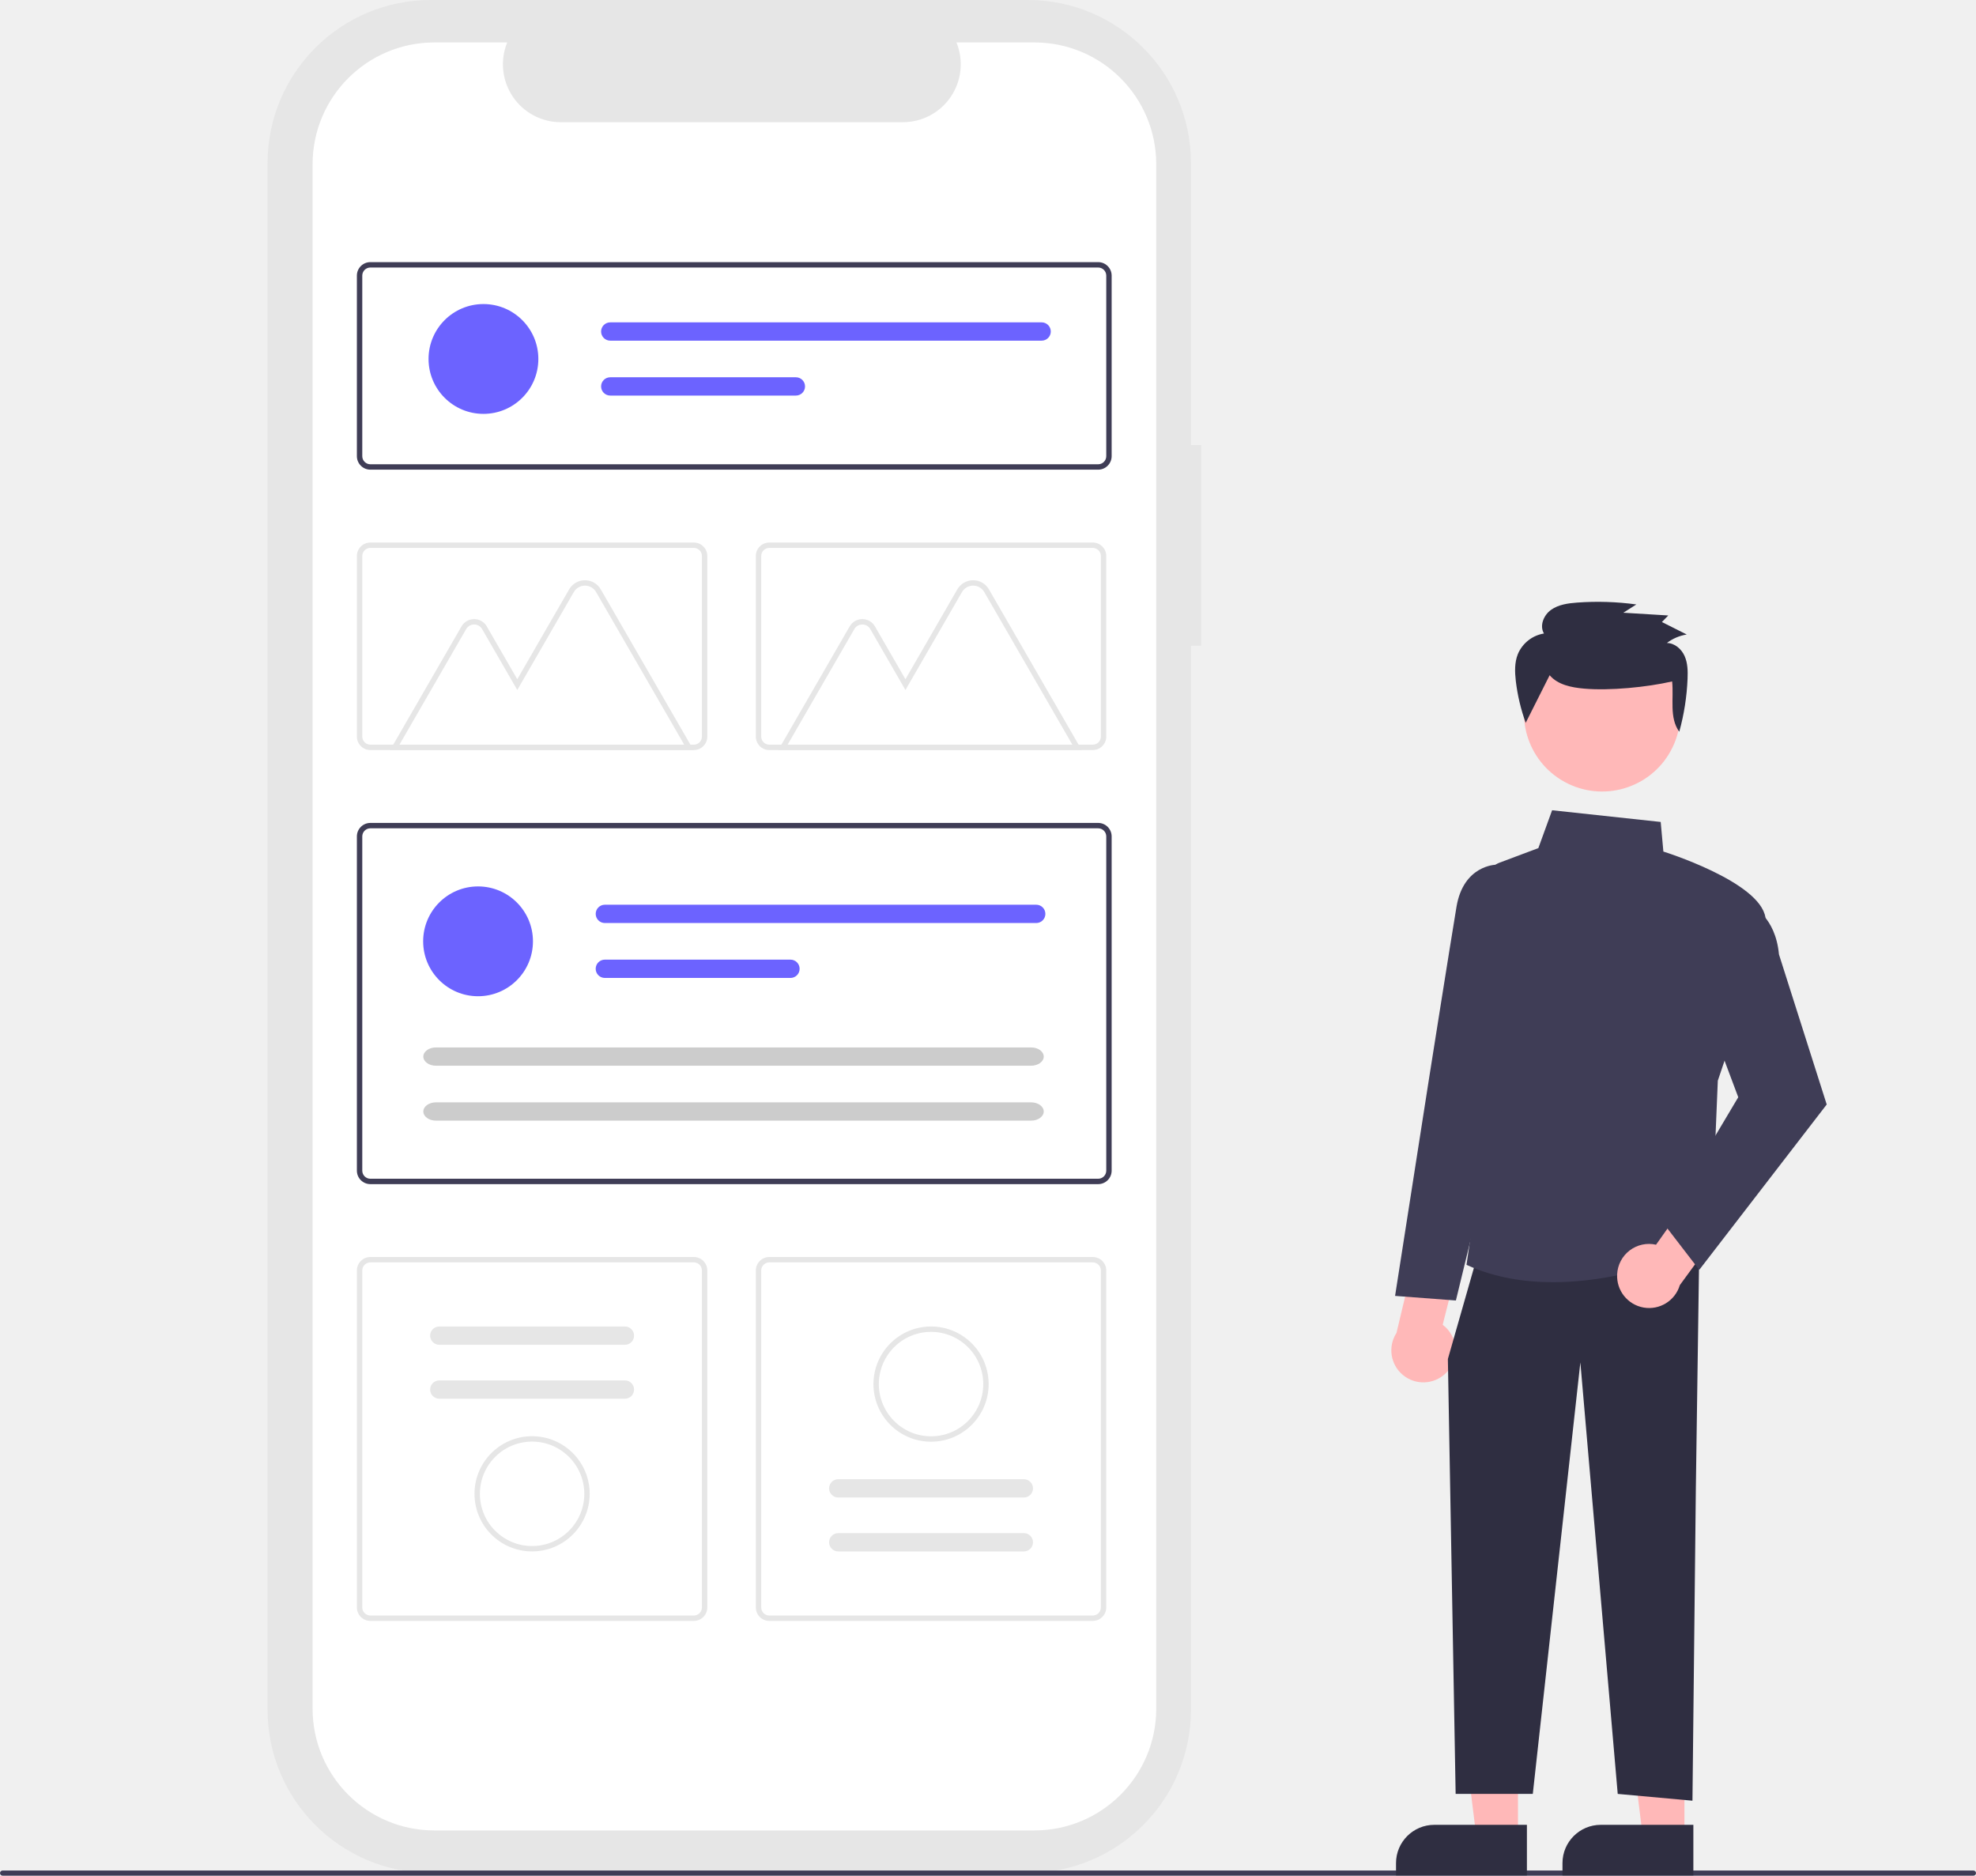
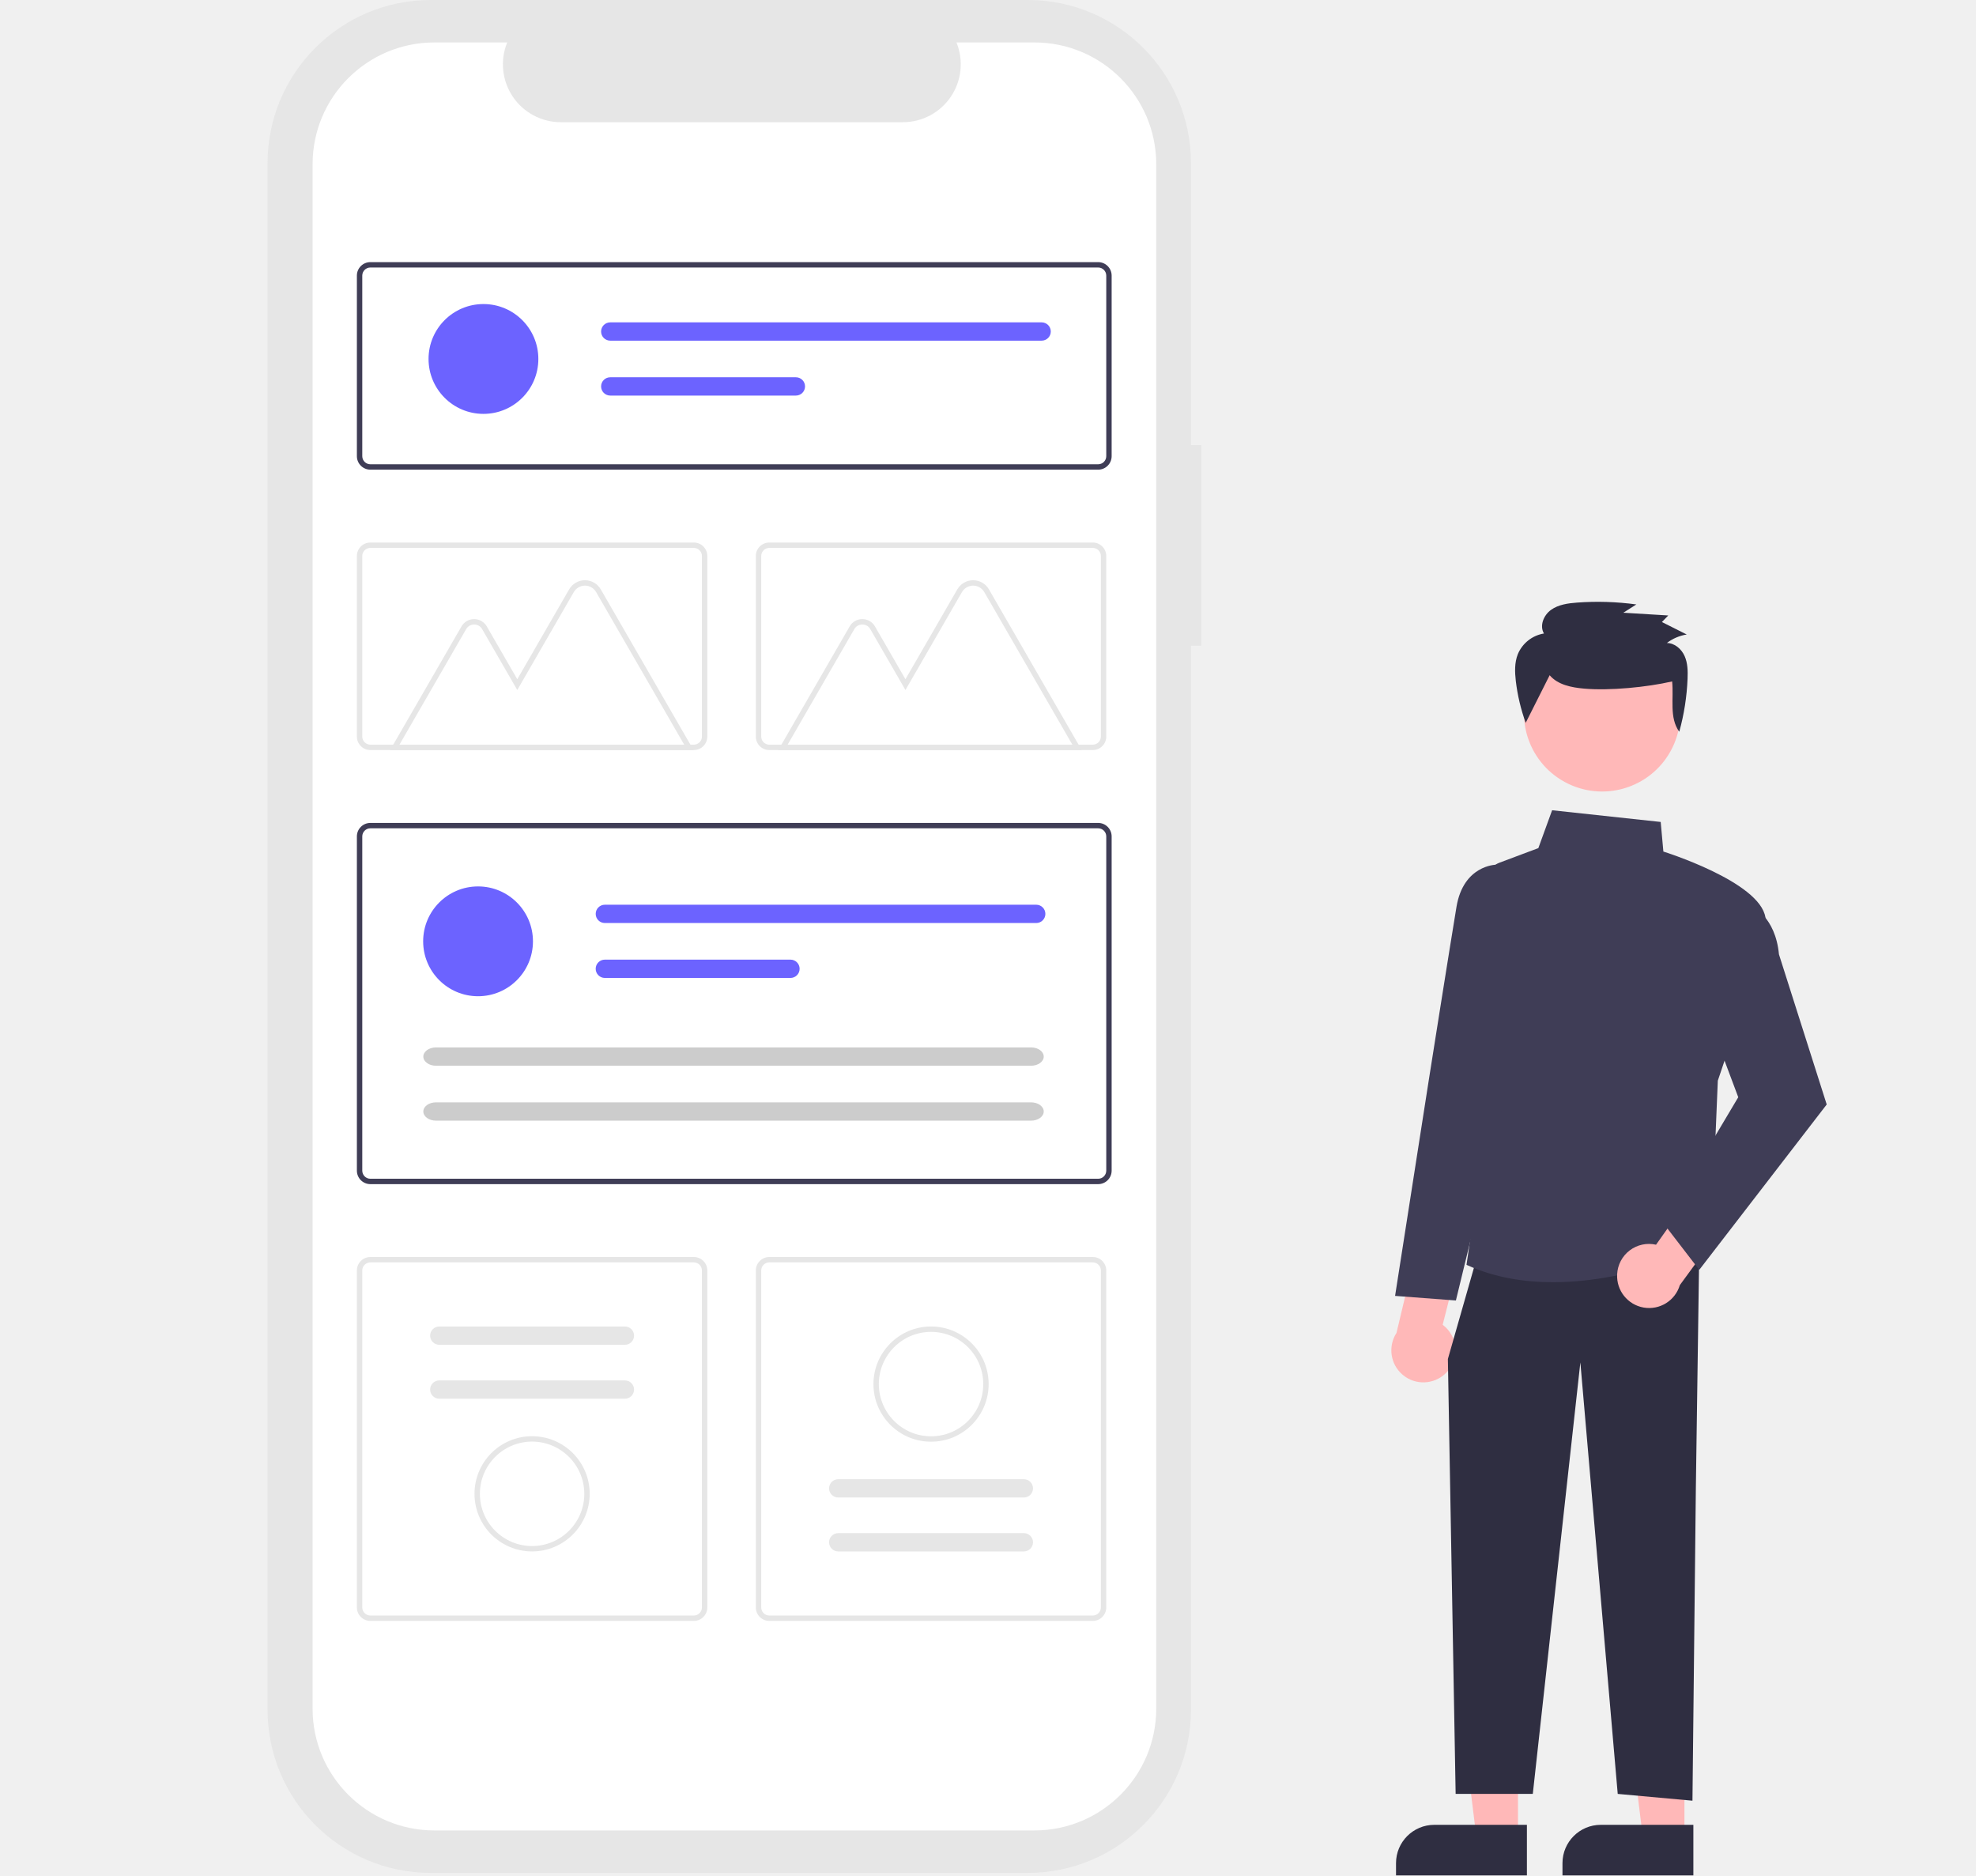
<svg xmlns="http://www.w3.org/2000/svg" id="a5b39606-6275-4e50-bae6-002d29ca6512" data-name="Layer 1" width="768" height="728.858" viewBox="0 0 768 728.858">
  <path d="M682.884,258.518h-3.999V148.973A63.402,63.402,0,0,0,615.483,85.571H383.397a63.402,63.402,0,0,0-63.402,63.402V749.947A63.402,63.402,0,0,0,383.396,813.349H615.483a63.402,63.402,0,0,0,63.402-63.402V336.494h3.999Z" transform="translate(-216 -85.571)" fill="#e6e6e6" />
  <path d="M618.041,102.066h-30.295a22.495,22.495,0,0,1-20.827,30.991H433.96A22.495,22.495,0,0,1,413.133,102.066H384.837a47.348,47.348,0,0,0-47.348,47.348V749.506A47.348,47.348,0,0,0,384.837,796.854h233.204a47.348,47.348,0,0,0,47.348-47.348h0V149.414a47.348,47.348,0,0,0-47.348-47.348Z" transform="translate(-216 -85.571)" fill="#fff" />
-   <path d="M983,814.429H217a1,1,0,0,1,0-2H983a1,1,0,0,1,0,2Z" transform="translate(-216 -85.571)" fill="#3f3d56" />
  <path d="M642.82,268.075H359.946a5.245,5.245,0,0,1-5.238-5.238V192.667a5.245,5.245,0,0,1,5.238-5.238H642.82a5.245,5.245,0,0,1,5.238,5.238v70.169A5.245,5.245,0,0,1,642.82,268.075ZM359.946,189.524a3.146,3.146,0,0,0-3.143,3.143v70.169a3.146,3.146,0,0,0,3.143,3.143H642.82a3.146,3.146,0,0,0,3.143-3.143V192.667a3.146,3.146,0,0,0-3.143-3.143Z" transform="translate(-216 -85.571)" fill="#3f3d56" />
  <path d="M642.82,545.71H359.946a5.245,5.245,0,0,1-5.238-5.238V410.585a5.245,5.245,0,0,1,5.238-5.238H642.82a5.245,5.245,0,0,1,5.238,5.238V540.471A5.245,5.245,0,0,1,642.82,545.71ZM359.946,407.442a3.146,3.146,0,0,0-3.143,3.143V540.471a3.146,3.146,0,0,0,3.143,3.143H642.82a3.146,3.146,0,0,0,3.143-3.143V410.585a3.146,3.146,0,0,0-3.143-3.143Z" transform="translate(-216 -85.571)" fill="#3f3d56" />
  <path d="M640.725,377.033h-125.722a5.245,5.245,0,0,1-5.238-5.238V301.626a5.245,5.245,0,0,1,5.238-5.238h125.722a5.245,5.245,0,0,1,5.238,5.238v70.169A5.245,5.245,0,0,1,640.725,377.033ZM515.003,298.483a3.146,3.146,0,0,0-3.143,3.143V371.795a3.146,3.146,0,0,0,3.143,3.143h125.722a3.146,3.146,0,0,0,3.143-3.143v-70.169a3.146,3.146,0,0,0-3.143-3.143Z" transform="translate(-216 -85.571)" fill="#e6e6e6" />
  <path d="M485.668,715.434h-125.722a5.245,5.245,0,0,1-5.238-5.238V579.261a5.245,5.245,0,0,1,5.238-5.238h125.722a5.245,5.245,0,0,1,5.238,5.238V710.196A5.245,5.245,0,0,1,485.668,715.434Zm-125.722-139.316a3.146,3.146,0,0,0-3.143,3.143V710.196a3.146,3.146,0,0,0,3.143,3.143h125.722a3.146,3.146,0,0,0,3.143-3.143V579.261a3.146,3.146,0,0,0-3.143-3.143Z" transform="translate(-216 -85.571)" fill="#e6e6e6" />
  <path d="M640.725,715.434h-125.722a5.245,5.245,0,0,1-5.238-5.238V579.261a5.245,5.245,0,0,1,5.238-5.238h125.722a5.245,5.245,0,0,1,5.238,5.238V710.196A5.245,5.245,0,0,1,640.725,715.434Zm-125.722-139.316a3.146,3.146,0,0,0-3.143,3.143V710.196a3.146,3.146,0,0,0,3.143,3.143h125.722a3.146,3.146,0,0,0,3.143-3.143V579.261a3.146,3.146,0,0,0-3.143-3.143Z" transform="translate(-216 -85.571)" fill="#e6e6e6" />
  <circle cx="185.804" cy="365.787" r="21.338" fill="#6c63ff" />
  <path d="M451.085,437.133a3.556,3.556,0,0,0,0,7.113H618.745a3.556,3.556,0,0,0,0-7.113Z" transform="translate(-216 -85.571)" fill="#6c63ff" />
  <path d="M451.085,458.471a3.556,3.556,0,0,0-.015,7.113h72.159a3.556,3.556,0,1,0,0-7.113Z" transform="translate(-216 -85.571)" fill="#6c63ff" />
  <path d="M385.437,492.585c-2.705,0-4.907,1.596-4.907,3.556s2.201,3.556,4.907,3.556H616.755c2.705,0,4.907-1.596,4.907-3.556s-2.201-3.556-4.907-3.556Z" transform="translate(-216 -85.571)" fill="#ccc" />
  <path d="M385.437,513.924c-2.705,0-4.907,1.596-4.907,3.556s2.201,3.556,4.907,3.556H616.755c2.705,0,4.907-1.596,4.907-3.556s-2.201-3.556-4.907-3.556Z" transform="translate(-216 -85.571)" fill="#ccc" />
  <circle cx="187.899" cy="139.488" r="21.338" fill="#6c63ff" />
  <path d="M453.181,210.834a3.556,3.556,0,0,0,0,7.113H620.84a3.556,3.556,0,1,0,.015-7.113c-.005,0-.01,0-.015,0Z" transform="translate(-216 -85.571)" fill="#6c63ff" />
  <path d="M453.181,232.172a3.556,3.556,0,0,0,0,7.113h72.144a3.556,3.556,0,1,0,.015-7.113q-.007,0-.015,0Z" transform="translate(-216 -85.571)" fill="#6c63ff" />
  <path d="M485.557,377.046H367.619l27.755-48.074a5.668,5.668,0,0,1,9.817,0l11.856,20.536,20.16-34.918a7.096,7.096,0,0,1,12.291,0Zm-114.309-2.095H481.928l-34.245-59.313a5,5,0,0,0-8.661,0L417.047,353.7l-13.671-23.679a3.572,3.572,0,0,0-6.187,0Z" transform="translate(-216 -85.571)" fill="#e6e6e6" />
  <path d="M636.423,377.046H518.485l27.755-48.074a5.668,5.668,0,0,1,9.817,0l11.857,20.536L588.073,314.591a7.096,7.096,0,0,1,12.291,0Zm-114.309-2.095h110.68l-34.245-59.313a5,5,0,0,0-8.661,0l-21.975,38.061-13.671-23.679a3.572,3.572,0,0,0-6.187,0Z" transform="translate(-216 -85.571)" fill="#e6e6e6" />
  <path d="M485.668,377.033h-125.722a5.245,5.245,0,0,1-5.238-5.238V301.626a5.245,5.245,0,0,1,5.238-5.238h125.722a5.245,5.245,0,0,1,5.238,5.238v70.169A5.245,5.245,0,0,1,485.668,377.033ZM359.946,298.483a3.146,3.146,0,0,0-3.143,3.143V371.795a3.146,3.146,0,0,0,3.143,3.143h125.722a3.146,3.146,0,0,0,3.143-3.143v-70.169a3.146,3.146,0,0,0-3.143-3.143Z" transform="translate(-216 -85.571)" fill="#e6e6e6" />
  <path d="M386.735,601.024a3.556,3.556,0,1,0,0,7.113H458.879a3.556,3.556,0,0,0,0-7.113Z" transform="translate(-216 -85.571)" fill="#e6e6e6" />
  <path d="M386.735,621.977a3.556,3.556,0,1,0,0,7.113H458.879a3.556,3.556,0,0,0,0-7.113Z" transform="translate(-216 -85.571)" fill="#e6e6e6" />
  <path d="M422.807,688.433a22.386,22.386,0,1,1,22.386-22.386h0A22.411,22.411,0,0,1,422.807,688.433Zm0-42.677a20.291,20.291,0,1,0,20.291,20.291h0a20.314,20.314,0,0,0-20.291-20.291Z" transform="translate(-216 -85.571)" fill="#e6e6e6" />
  <path d="M613.936,688.433a3.556,3.556,0,1,0,0-7.113H541.792a3.556,3.556,0,0,0,0,7.113Z" transform="translate(-216 -85.571)" fill="#e6e6e6" />
  <path d="M613.936,667.479a3.556,3.556,0,1,0,0-7.113H541.792a3.556,3.556,0,0,0,0,7.113Z" transform="translate(-216 -85.571)" fill="#e6e6e6" />
  <path d="M577.864,601.024a22.386,22.386,0,1,1-22.386,22.386v-0A22.411,22.411,0,0,1,577.864,601.024Zm0,42.677a20.291,20.291,0,1,0-20.291-20.291v0a20.314,20.314,0,0,0,20.291,20.291Z" transform="translate(-216 -85.571)" fill="#e6e6e6" />
  <polygon points="589.987 713.726 573.8 713.726 566.1 651.292 589.99 651.293 589.987 713.726" fill="#ffb8b8" />
  <path d="M557.47,709.101h35.985a0,0,0,0,1,0,0v19.655a0,0,0,0,1,0,0H542.583a0,0,0,0,1,0,0v-4.768A14.887,14.887,0,0,1,557.47,709.101Z" fill="#2f2e41" />
  <polygon points="654.681 713.726 638.495 713.726 630.794 651.292 654.684 651.293 654.681 713.726" fill="#ffb8b8" />
  <path d="M622.165,709.101h35.985a0,0,0,0,1,0,0v19.655a0,0,0,0,1,0,0H607.278a0,0,0,0,1,0,0v-4.768A14.887,14.887,0,0,1,622.165,709.101Z" fill="#2f2e41" />
  <path d="M777.786,619.314a12.38,12.38,0,0,0-1.067-18.954l6.935-27.428-15.64-8.279L758.765,603.524a12.447,12.447,0,0,0,19.022,15.79Z" transform="translate(-216 -85.571)" fill="#ffb8b8" />
  <polygon points="660.438 485.836 659.118 578.257 657.797 699.724 628.751 697.083 614.228 529.406 595.744 697.083 565.756 697.083 562.736 528.086 573.299 491.117 660.438 485.836" fill="#2f2e41" />
  <path d="M786.403,577.252l-.425-.192,16.554-113.227-8.416-34.223a7.49,7.49,0,0,1,4.642-8.799l15.142-5.678,5.349-14.711,42.206,4.548,1.038,11.497c4.574,1.467,42.237,14.01,39.638,28.302-2.565,14.107-17.709,58.489-18.478,60.738l-2.652,63.649-.326.163c-.393.196-29.484,14.501-61.088,14.498C808.458,583.817,797.01,582.042,786.403,577.252Z" transform="translate(-216 -85.571)" fill="#3f3d56" />
  <path d="M758.217,589.137l13.306-85.162c.079-.501,7.952-50.355,10.563-66.02,2.696-16.173,15.216-16.36,15.342-16.36h6.89l8.059,36.265-15.876,72.763-14.647,60.298Z" transform="translate(-216 -85.571)" fill="#3f3d56" />
  <path d="M844.529,580.732a12.38,12.38,0,0,1,15.115-11.486l16.372-23.073,16.448,6.529-23.578,32.258a12.447,12.447,0,0,1-24.357-4.23Z" transform="translate(-216 -85.571)" fill="#ffb8b8" />
  <path d="M862.489,560.89l29.109-48.957-11.86-31.625,16.152-43.074.596.256c.391.167,9.568,4.263,10.929,18.93l18.562,58.337L876.438,579.022Z" transform="translate(-216 -85.571)" fill="#3f3d56" />
  <circle cx="838.699" cy="362.753" r="30.389" transform="translate(-97.89087 839.104) rotate(-61.3368)" fill="#ffb8b8" />
  <path d="M818.296,347.951c3.146,3.723,8.47,4.773,13.38,5.204,9.974.875,24.476-.544,34.223-2.794.696,6.742-1.201,14.012,2.77,19.559a90.798,90.798,0,0,0,3.226-20.584c.12-2.986.073-6.075-1.14-8.816s-3.86-5.068-6.907-5.092a17.311,17.311,0,0,1,7.722-3.301l-9.649-4.849,2.478-2.544-17.469-1.069,5.06-3.214a109.715,109.715,0,0,0-22.986-.726c-3.56.262-7.282.763-10.166,2.826s-4.551,6.162-2.76,9.19a13.344,13.344,0,0,0-10.169,8.069c-1.286,3.26-1.168,6.881-.772,10.355a73.399,73.399,0,0,0,3.848,16.281" transform="translate(-216 -85.571)" fill="#2f2e41" />
</svg>
